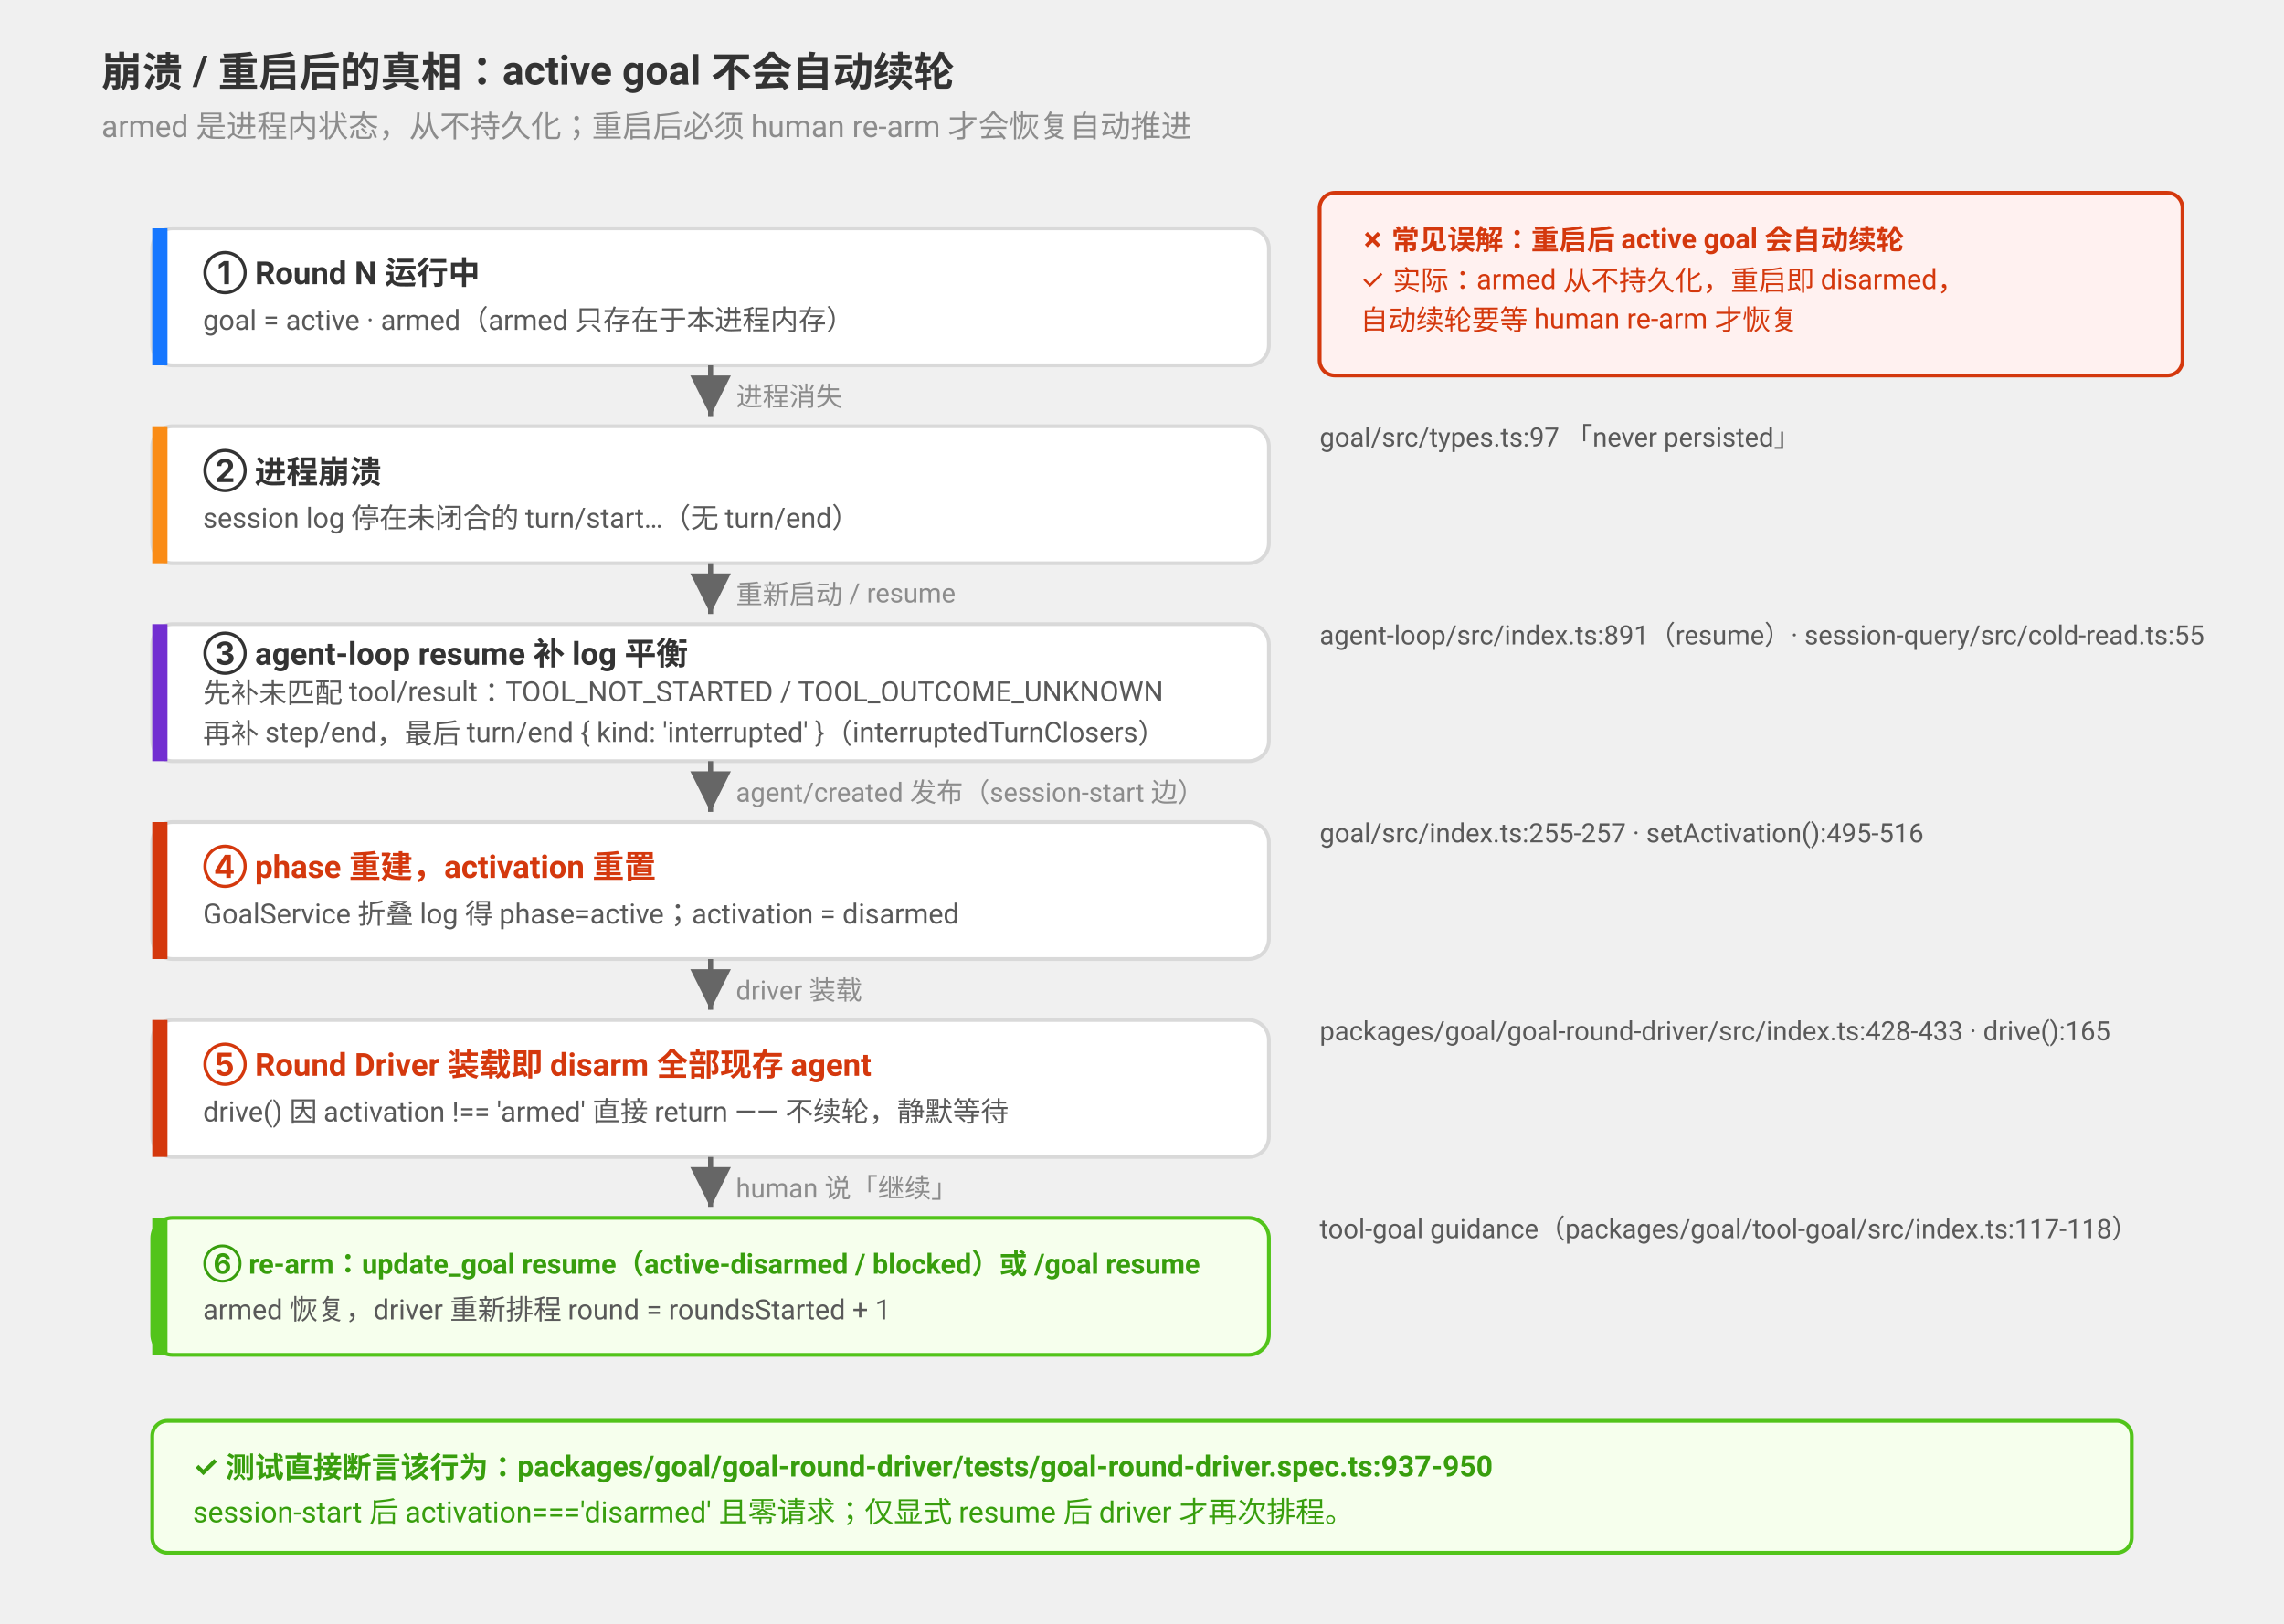
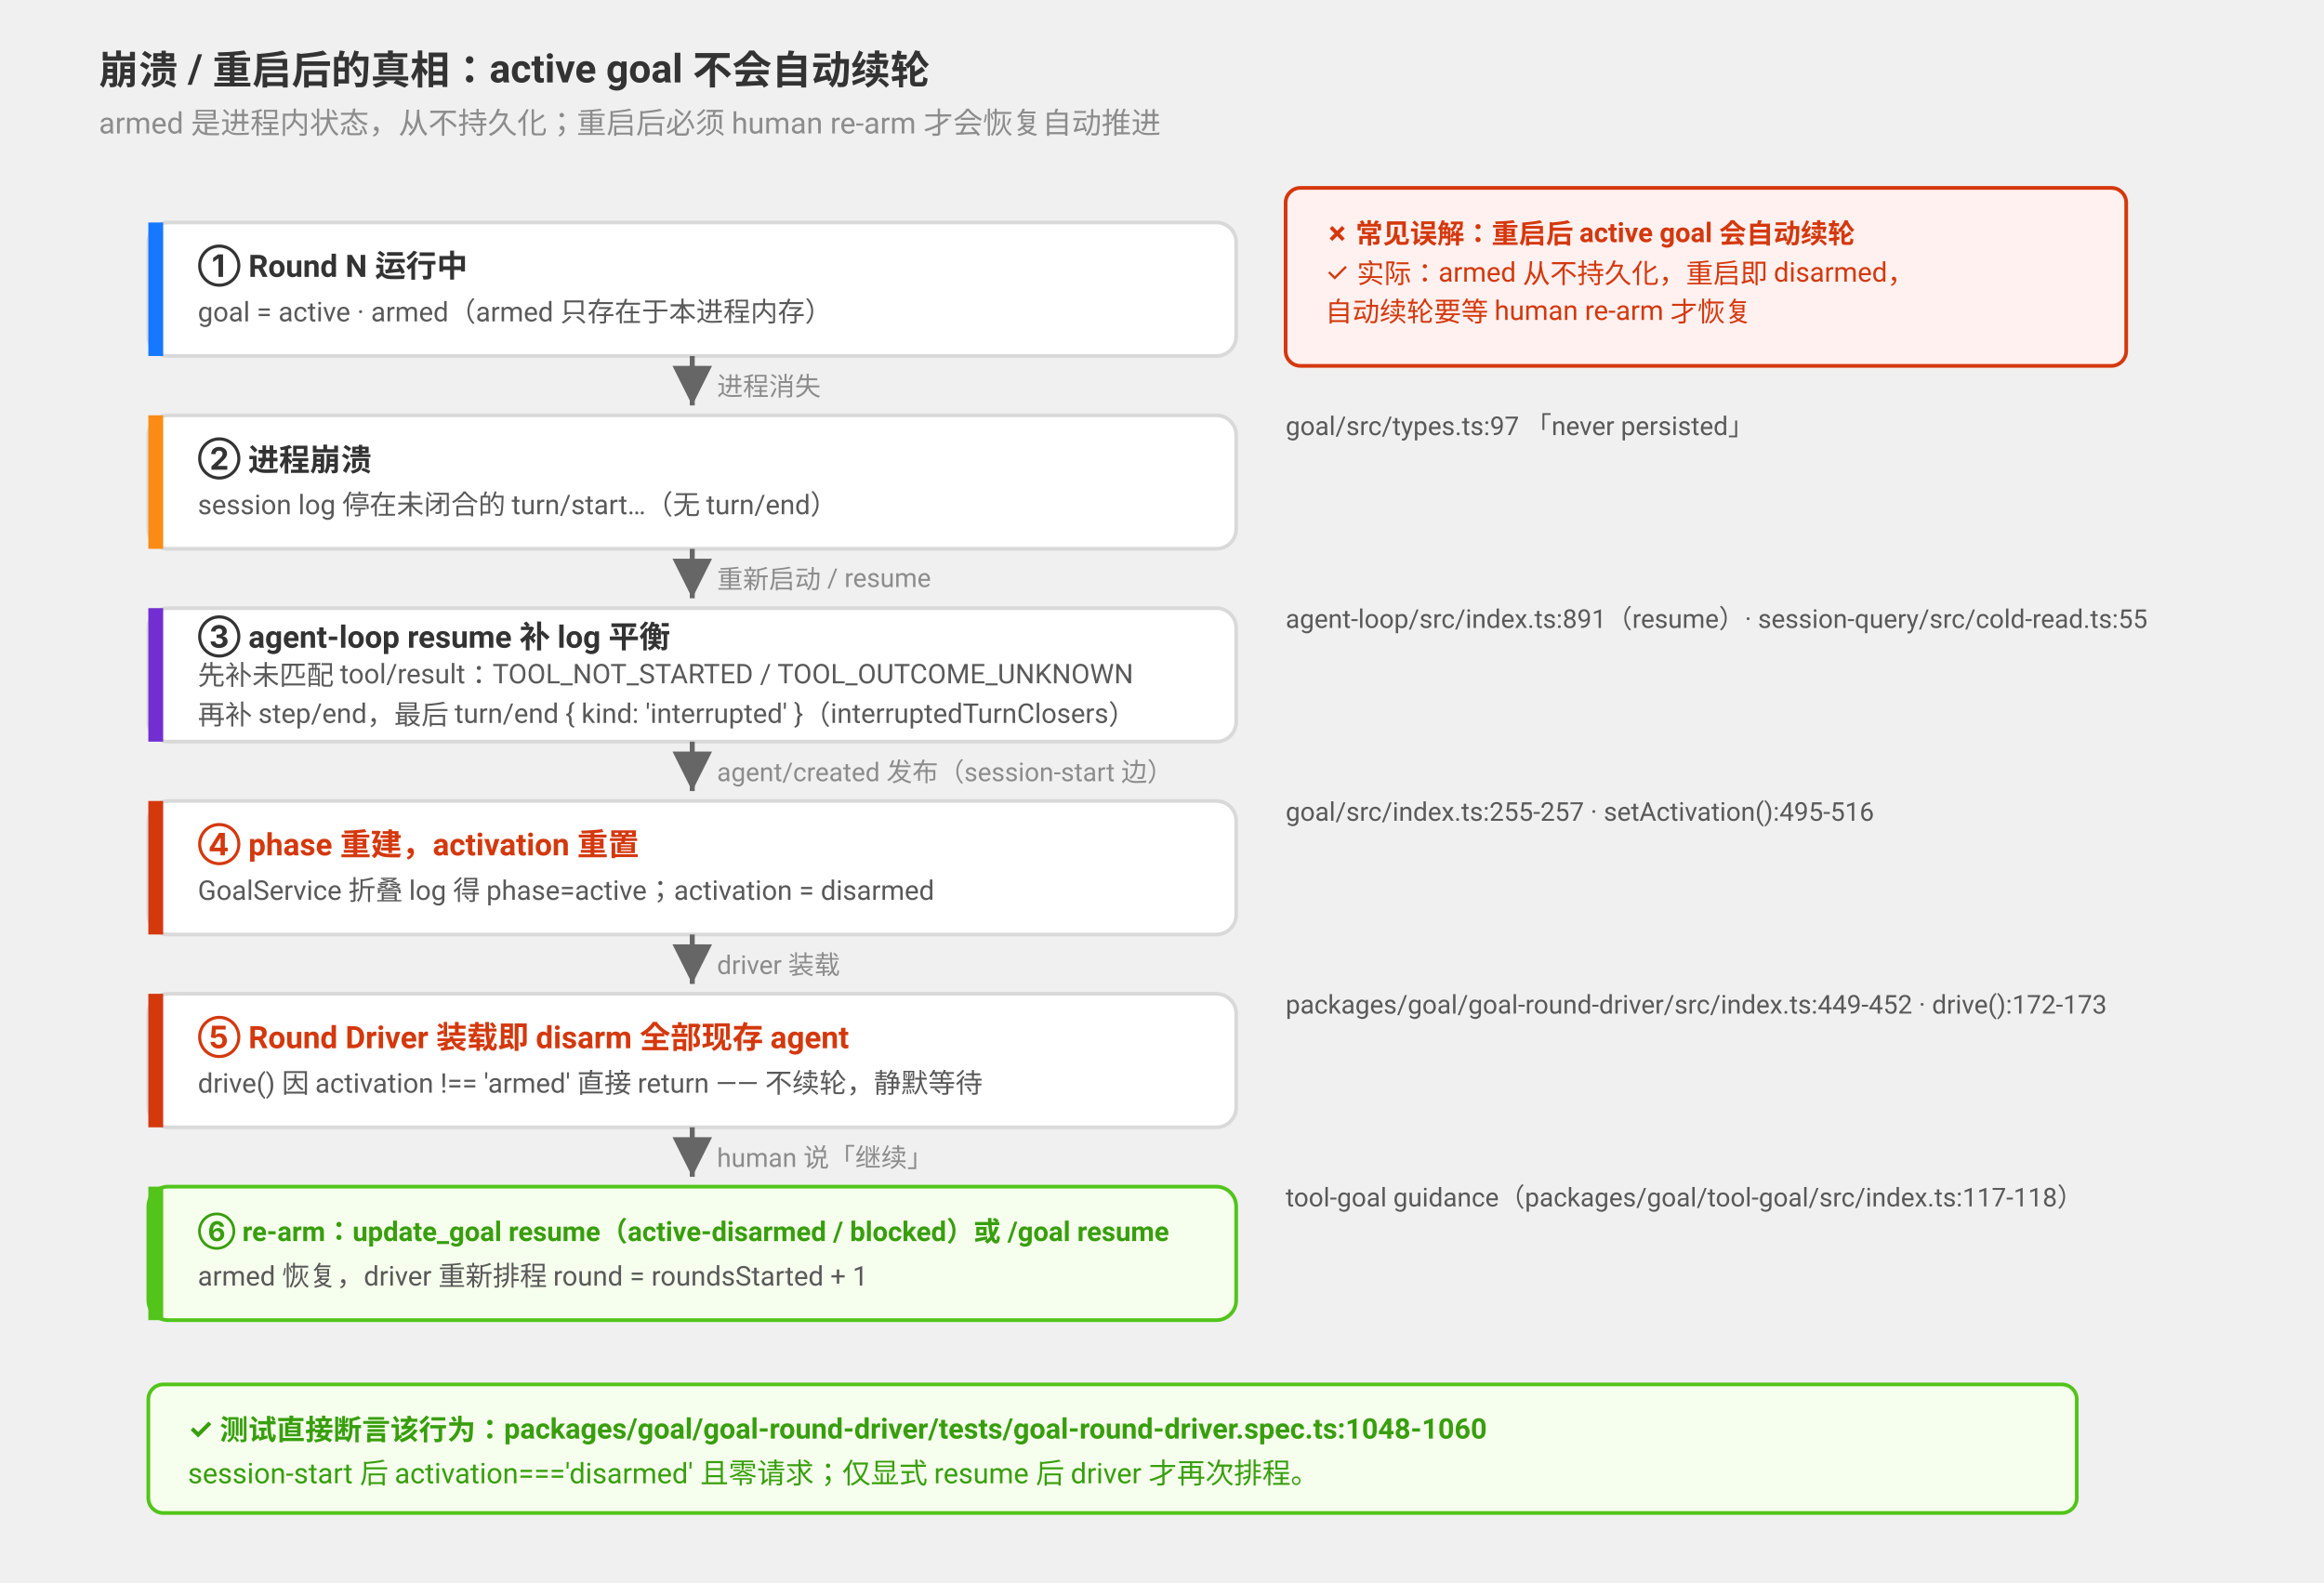
- <svg xmlns="http://www.w3.org/2000/svg" viewBox="0 0 900 640" font-family="-apple-system, BlinkMacSystemFont, 'Segoe UI', Roboto, Helvetica, Arial, sans-serif">
+ <svg xmlns="http://www.w3.org/2000/svg" viewBox="0 0 940 640" font-family="-apple-system, BlinkMacSystemFont, 'Segoe UI', Roboto, Helvetica, Arial, sans-serif">
  <defs>
    <marker id="a" viewBox="0 0 10 10" refX="10" refY="5" markerWidth="8" markerHeight="8" orient="auto">
      <path d="M0 0 L10 5 L0 10 Z" fill="#666" />
    </marker>
  </defs>
  <text x="40" y="34" font-size="16" font-weight="bold" fill="#333">崩溃 / 重启后的真相：active goal 不会自动续轮</text>
  <text x="40" y="54" font-size="12" fill="#8c8c8c">armed 是进程内状态，从不持久化；重启后必须 human re-arm 才会恢复自动推进</text>
  <rect x="520" y="76" width="340" height="72" rx="6" fill="#fff1f0" stroke="#d4380d" stroke-width="1.5" />
  <text x="536" y="98" font-size="11" font-weight="bold" fill="#d4380d">✗ 常见误解：重启后 active goal 会自动续轮</text>
  <text x="536" y="114" font-size="11" fill="#d4380d">✓ 实际：armed 从不持久化，重启即 disarmed，</text>
  <text x="536" y="130" font-size="11" fill="#d4380d">自动续轮要等 human re-arm 才恢复</text>
  <rect x="60" y="90" width="440" height="54" rx="8" fill="#fff" stroke="#d9d9d9" stroke-width="1.5" />
  <rect x="60" y="90" width="6" height="54" fill="#1677ff" />
  <text x="80" y="112" font-size="12.5" font-weight="bold" fill="#333">① Round N 运行中</text>
  <text x="80" y="130" font-size="11" fill="#595959">goal = active · armed（armed 只存在于本进程内存）</text>
  <line x1="280" y1="144" x2="280" y2="164" stroke="#666" stroke-width="2" marker-end="url(#a)" />
  <text x="290" y="160" font-size="10.5" fill="#8c8c8c">进程消失</text>
  <rect x="60" y="168" width="440" height="54" rx="8" fill="#fff" stroke="#d9d9d9" stroke-width="1.5" />
  <rect x="60" y="168" width="6" height="54" fill="#fa8c16" />
  <text x="80" y="190" font-size="12.5" font-weight="bold" fill="#333">② 进程崩溃</text>
  <text x="80" y="208" font-size="11" fill="#595959">session log 停在未闭合的 turn/start…（无 turn/end）</text>
  <line x1="280" y1="222" x2="280" y2="242" stroke="#666" stroke-width="2" marker-end="url(#a)" />
  <text x="290" y="238" font-size="10.5" fill="#8c8c8c">重新启动 / resume</text>
  <rect x="60" y="246" width="440" height="54" rx="8" fill="#fff" stroke="#d9d9d9" stroke-width="1.5" />
  <rect x="60" y="246" width="6" height="54" fill="#722ed1" />
  <text x="80" y="262" font-size="12.5" font-weight="bold" fill="#333">③ agent-loop resume 补 log 平衡</text>
  <text x="80" y="277" font-size="11" fill="#595959">先补未匹配 tool/result：TOOL_NOT_STARTED / TOOL_OUTCOME_UNKNOWN</text>
  <text x="80" y="293" font-size="11" fill="#595959">再补 step/end，最后 turn/end { kind: 'interrupted' }（interruptedTurnClosers）</text>
  <line x1="280" y1="300" x2="280" y2="320" stroke="#666" stroke-width="2" marker-end="url(#a)" />
  <text x="290" y="316" font-size="10.5" fill="#8c8c8c">agent/created 发布（session-start 边）</text>
  <rect x="60" y="324" width="440" height="54" rx="8" fill="#fff" stroke="#d9d9d9" stroke-width="1.5" />
  <rect x="60" y="324" width="6" height="54" fill="#d4380d" />
  <text x="80" y="346" font-size="12.5" font-weight="bold" fill="#d4380d">④ phase 重建，activation 重置</text>
  <text x="80" y="364" font-size="11" fill="#595959">GoalService 折叠 log 得 phase=active；activation = disarmed</text>
  <line x1="280" y1="378" x2="280" y2="398" stroke="#666" stroke-width="2" marker-end="url(#a)" />
  <text x="290" y="394" font-size="10.5" fill="#8c8c8c">driver 装载</text>
  <rect x="60" y="402" width="440" height="54" rx="8" fill="#fff" stroke="#d9d9d9" stroke-width="1.5" />
  <rect x="60" y="402" width="6" height="54" fill="#d4380d" />
  <text x="80" y="424" font-size="12.5" font-weight="bold" fill="#d4380d">⑤ Round Driver 装载即 disarm 全部现存 agent</text>
  <text x="80" y="442" font-size="11" fill="#595959">drive() 因 activation !== 'armed' 直接 return —— 不续轮，静默等待</text>
  <line x1="280" y1="456" x2="280" y2="476" stroke="#666" stroke-width="2" marker-end="url(#a)" />
  <text x="290" y="472" font-size="10.5" fill="#8c8c8c">human 说「继续」</text>
  <rect x="60" y="480" width="440" height="54" rx="8" fill="#f6ffed" stroke="#52c41a" stroke-width="1.5" />
  <rect x="60" y="480" width="6" height="54" fill="#52c41a" />
  <text x="80" y="502" font-size="11" font-weight="bold" fill="#389e0d">⑥ re-arm：update_goal resume（active-disarmed / blocked）或 /goal resume</text>
  <text x="80" y="520" font-size="11" fill="#595959">armed 恢复，driver 重新排程 round = roundsStarted + 1</text>
  <text x="520" y="176" font-size="10.5" fill="#595959">goal/src/types.ts:97 「never persisted」</text>
  <text x="520" y="254" font-size="10.5" fill="#595959">agent-loop/src/index.ts:891（resume）· session-query/src/cold-read.ts:55</text>
  <text x="520" y="332" font-size="10.5" fill="#595959">goal/src/index.ts:255-257 · setActivation():495-516</text>
-   <text x="520" y="410" font-size="10.5" fill="#595959">packages/goal/goal-round-driver/src/index.ts:428-433 · drive():165</text>
+   <text x="520" y="410" font-size="10.5" fill="#595959">packages/goal/goal-round-driver/src/index.ts:449-452 · drive():172-173</text>
  <text x="520" y="488" font-size="10.5" fill="#595959">tool-goal guidance（packages/goal/tool-goal/src/index.ts:117-118）</text>
  <rect x="60" y="560" width="780" height="52" rx="6" fill="#f6ffed" stroke="#52c41a" stroke-width="1.5" />
-   <text x="76" y="582" font-size="11.5" font-weight="bold" fill="#389e0d">✓ 测试直接断言该行为：packages/goal/goal-round-driver/tests/goal-round-driver.spec.ts:937-950</text>
+   <text x="76" y="582" font-size="11.5" font-weight="bold" fill="#389e0d">✓ 测试直接断言该行为：packages/goal/goal-round-driver/tests/goal-round-driver.spec.ts:1048-1060</text>
  <text x="76" y="600" font-size="11.5" fill="#389e0d">session-start 后 activation==='disarmed' 且零请求；仅显式 resume 后 driver 才再次排程。</text>
</svg>
